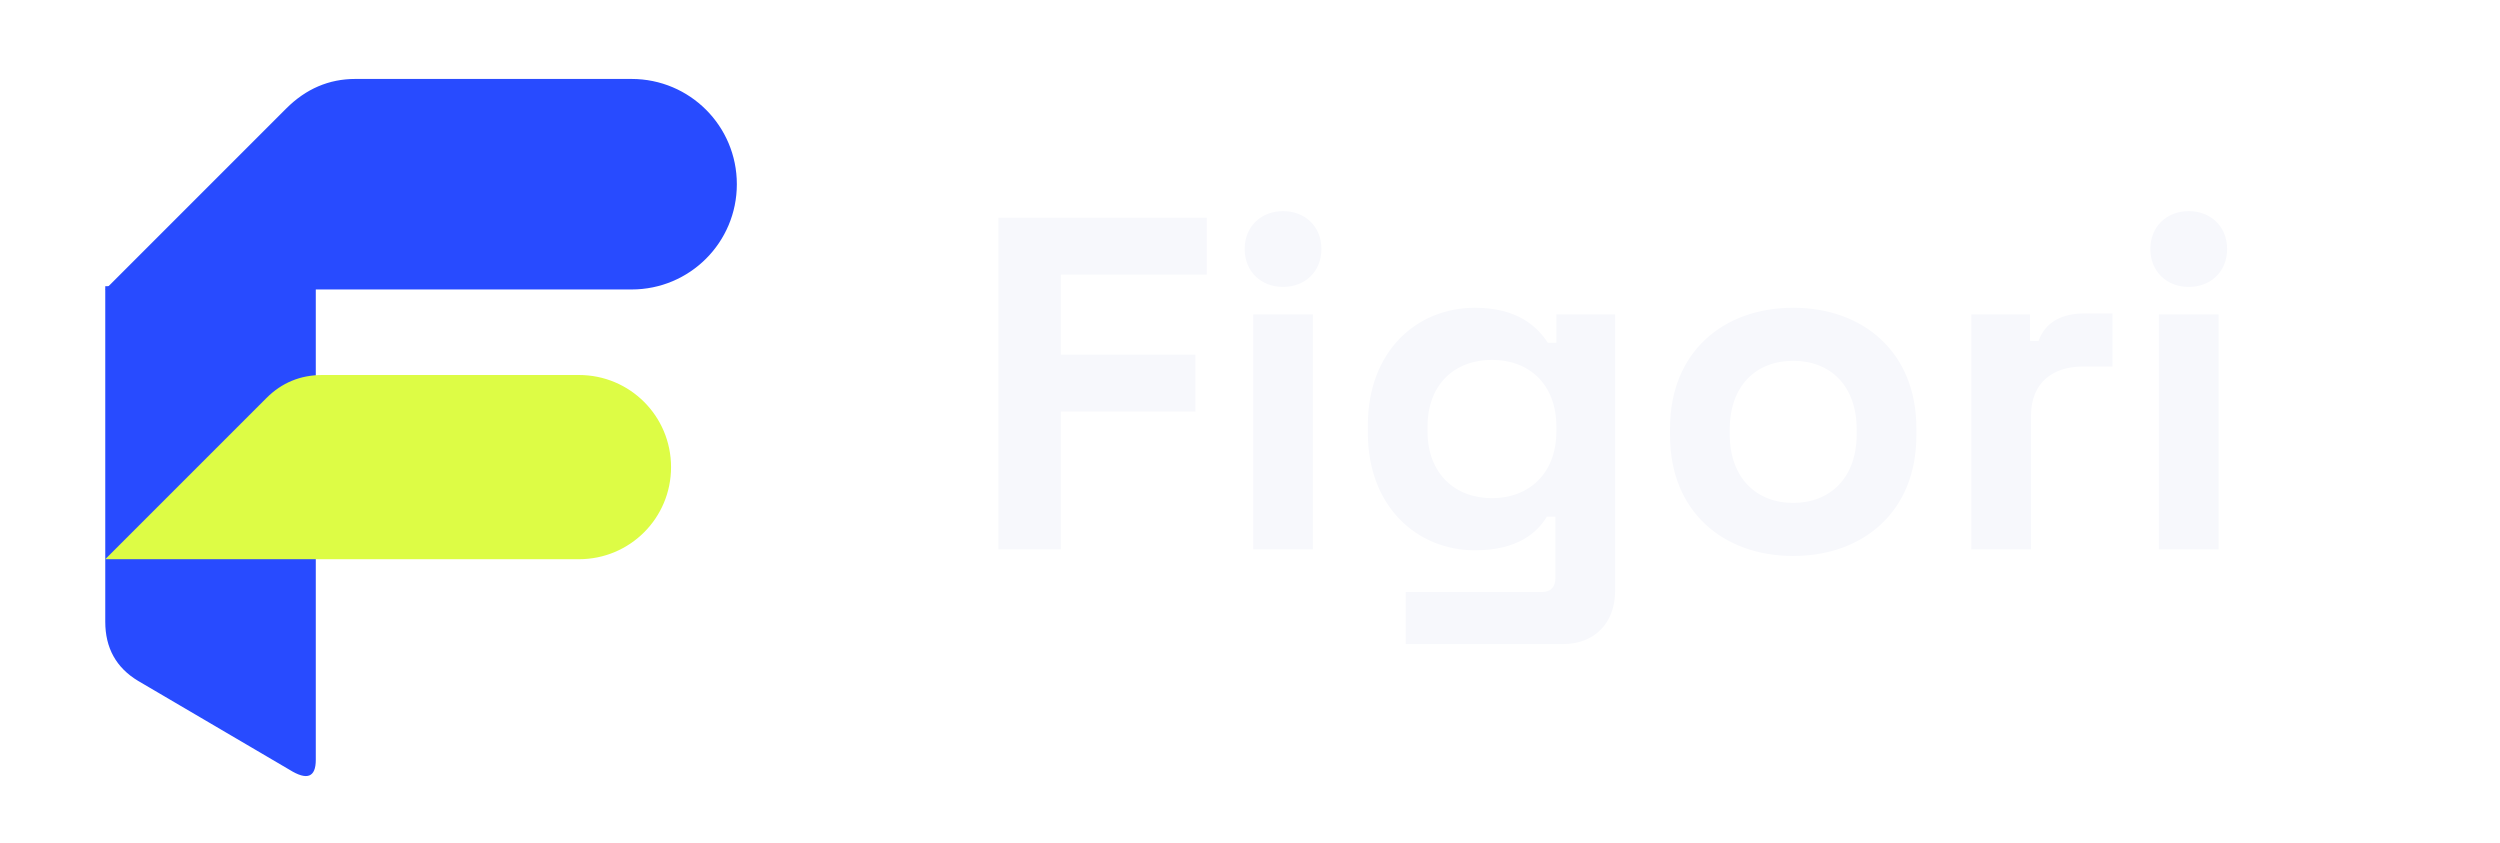
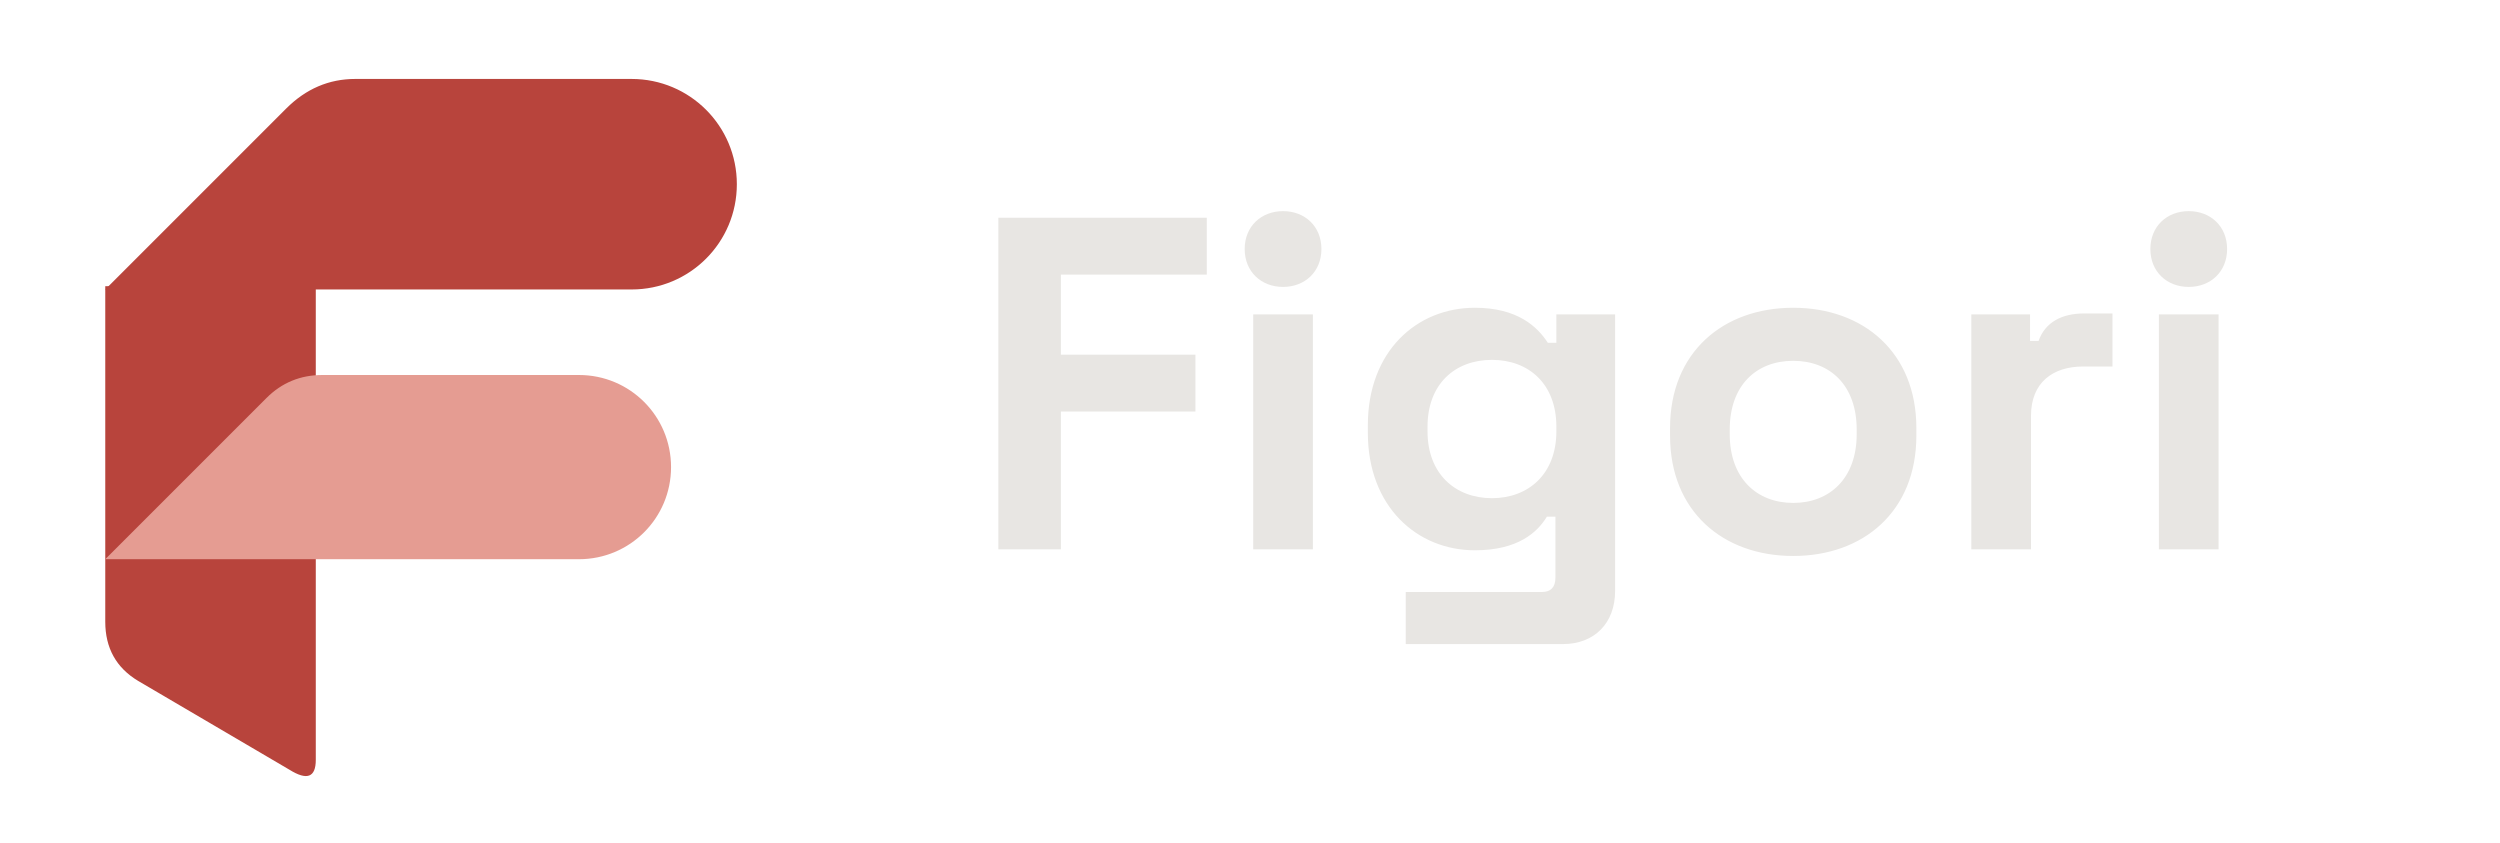
<svg xmlns="http://www.w3.org/2000/svg" width="760" height="256" viewBox="0 0 760 256" role="img" aria-label="Figori">
-   <path fill="#284BFF" d="M32 87H96V231Q96 239 88 234L42 207Q32 201 32 189Z" />
-   <path fill="#284BFF" d="M32 88L87 33Q96 24 108 24H192C209.7 24 224 38.3 224 56S209.7 88 192 88Z" />
-   <path fill="#DDFC45" d="M32 170L81 121Q88 114 98 114H176C191.5 114 204 126.5 204 142S191.5 170 176 170Z" />
+   <path fill="#b8443c" d="M32 87H96V231Q96 239 88 234L42 207Q32 201 32 189Z" />
+   <path fill="#b8443c" d="M32 88L87 33Q96 24 108 24H192C209.7 24 224 38.3 224 56S209.7 88 192 88Z" />
+   <path fill="#e59c92" d="M32 170L81 121Q88 114 98 114H176C191.5 114 204 126.5 204 142S191.5 170 176 170Z" />
  <g transform="translate(294 57)">
-     <path fill="#F7F8FC" d="M9.504 110L28.512 110L28.512 68.096L69.408 68.096L69.408 50.816L28.512 50.816L28.512 26.480L72.864 26.480L72.864 9.200L9.504 9.200ZM96.048 30.224C102.672 30.224 107.712 25.616 107.712 18.704C107.712 11.792 102.672 7.184 96.048 7.184C89.424 7.184 84.384 11.792 84.384 18.704C84.384 25.616 89.424 30.224 96.048 30.224ZM86.976 110L105.120 110L105.120 38.576L86.976 38.576ZM121.824 74.576C121.824 97.040 136.800 110.288 154.368 110.288C167.472 110.288 173.376 104.816 176.256 100.064L178.848 100.064L178.848 118.640C178.848 121.520 177.408 122.960 174.816 122.960L133.344 122.960L133.344 138.800L181.152 138.800C190.656 138.800 196.992 132.464 196.992 122.672L196.992 38.576L179.136 38.576L179.136 47.216L176.544 47.216C173.376 42.320 167.328 36.560 154.368 36.560C136.656 36.560 121.824 49.808 121.824 72.272ZM159.552 94.448C148.464 94.448 139.968 87.104 139.968 74.144L139.968 72.704C139.968 59.744 148.320 52.400 159.552 52.400C170.784 52.400 179.136 59.744 179.136 72.704L179.136 74.144C179.136 87.104 170.640 94.448 159.552 94.448ZM251.136 112.016C272.448 112.016 288.576 98.480 288.576 75.440L288.576 73.136C288.576 50.096 272.448 36.560 251.136 36.560C229.824 36.560 213.696 50.096 213.696 73.136L213.696 75.440C213.696 98.480 229.824 112.016 251.136 112.016ZM251.136 95.888C240.048 95.888 231.840 88.400 231.840 75.008L231.840 73.568C231.840 60.176 239.904 52.688 251.136 52.688C262.368 52.688 270.432 60.176 270.432 73.568L270.432 75.008C270.432 88.400 262.224 95.888 251.136 95.888ZM305.280 110L323.424 110L323.424 69.392C323.424 59.312 330.048 54.416 339.264 54.416L348.192 54.416L348.192 38.288L339.552 38.288C332.928 38.288 327.744 40.880 325.728 46.640L323.136 46.640L323.136 38.576L305.280 38.576ZM371.376 30.224C378.000 30.224 383.040 25.616 383.040 18.704C383.040 11.792 378.000 7.184 371.376 7.184C364.752 7.184 359.712 11.792 359.712 18.704C359.712 25.616 364.752 30.224 371.376 30.224ZM362.304 110L380.448 110L380.448 38.576L362.304 38.576Z" />
+     <path fill="#e8e6e3" d="M9.504 110L28.512 110L28.512 68.096L69.408 68.096L69.408 50.816L28.512 50.816L28.512 26.480L72.864 26.480L72.864 9.200L9.504 9.200ZM96.048 30.224C102.672 30.224 107.712 25.616 107.712 18.704C107.712 11.792 102.672 7.184 96.048 7.184C89.424 7.184 84.384 11.792 84.384 18.704C84.384 25.616 89.424 30.224 96.048 30.224ZM86.976 110L105.120 110L105.120 38.576L86.976 38.576ZM121.824 74.576C121.824 97.040 136.800 110.288 154.368 110.288C167.472 110.288 173.376 104.816 176.256 100.064L178.848 100.064L178.848 118.640C178.848 121.520 177.408 122.960 174.816 122.960L133.344 122.960L133.344 138.800L181.152 138.800C190.656 138.800 196.992 132.464 196.992 122.672L196.992 38.576L179.136 38.576L179.136 47.216L176.544 47.216C173.376 42.320 167.328 36.560 154.368 36.560C136.656 36.560 121.824 49.808 121.824 72.272ZM159.552 94.448C148.464 94.448 139.968 87.104 139.968 74.144L139.968 72.704C139.968 59.744 148.320 52.400 159.552 52.400C170.784 52.400 179.136 59.744 179.136 72.704L179.136 74.144C179.136 87.104 170.640 94.448 159.552 94.448ZM251.136 112.016C272.448 112.016 288.576 98.480 288.576 75.440L288.576 73.136C288.576 50.096 272.448 36.560 251.136 36.560C229.824 36.560 213.696 50.096 213.696 73.136L213.696 75.440C213.696 98.480 229.824 112.016 251.136 112.016ZM251.136 95.888C240.048 95.888 231.840 88.400 231.840 75.008L231.840 73.568C231.840 60.176 239.904 52.688 251.136 52.688C262.368 52.688 270.432 60.176 270.432 73.568L270.432 75.008C270.432 88.400 262.224 95.888 251.136 95.888ZM305.280 110L323.424 110L323.424 69.392C323.424 59.312 330.048 54.416 339.264 54.416L348.192 54.416L348.192 38.288L339.552 38.288C332.928 38.288 327.744 40.880 325.728 46.640L323.136 46.640L323.136 38.576L305.280 38.576ZM371.376 30.224C378.000 30.224 383.040 25.616 383.040 18.704C383.040 11.792 378.000 7.184 371.376 7.184C364.752 7.184 359.712 11.792 359.712 18.704C359.712 25.616 364.752 30.224 371.376 30.224ZM362.304 110L380.448 110L380.448 38.576L362.304 38.576Z" />
  </g>
</svg>
